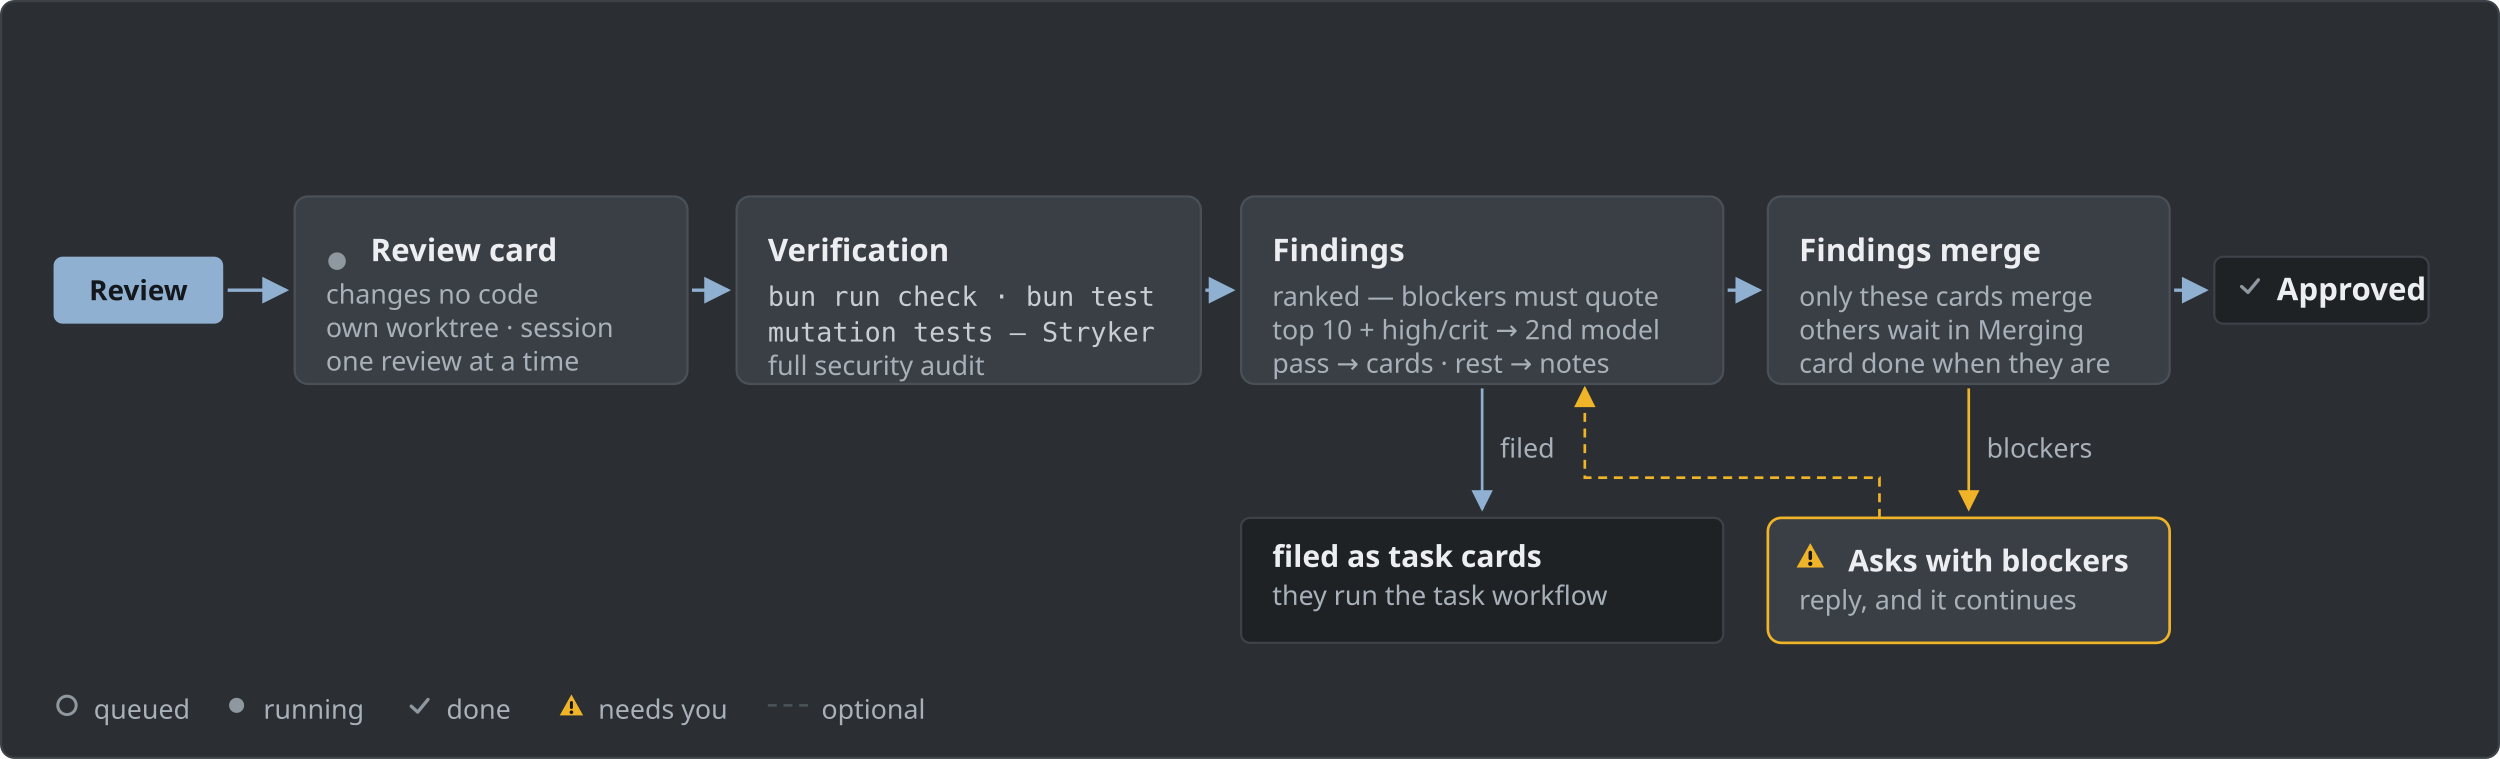
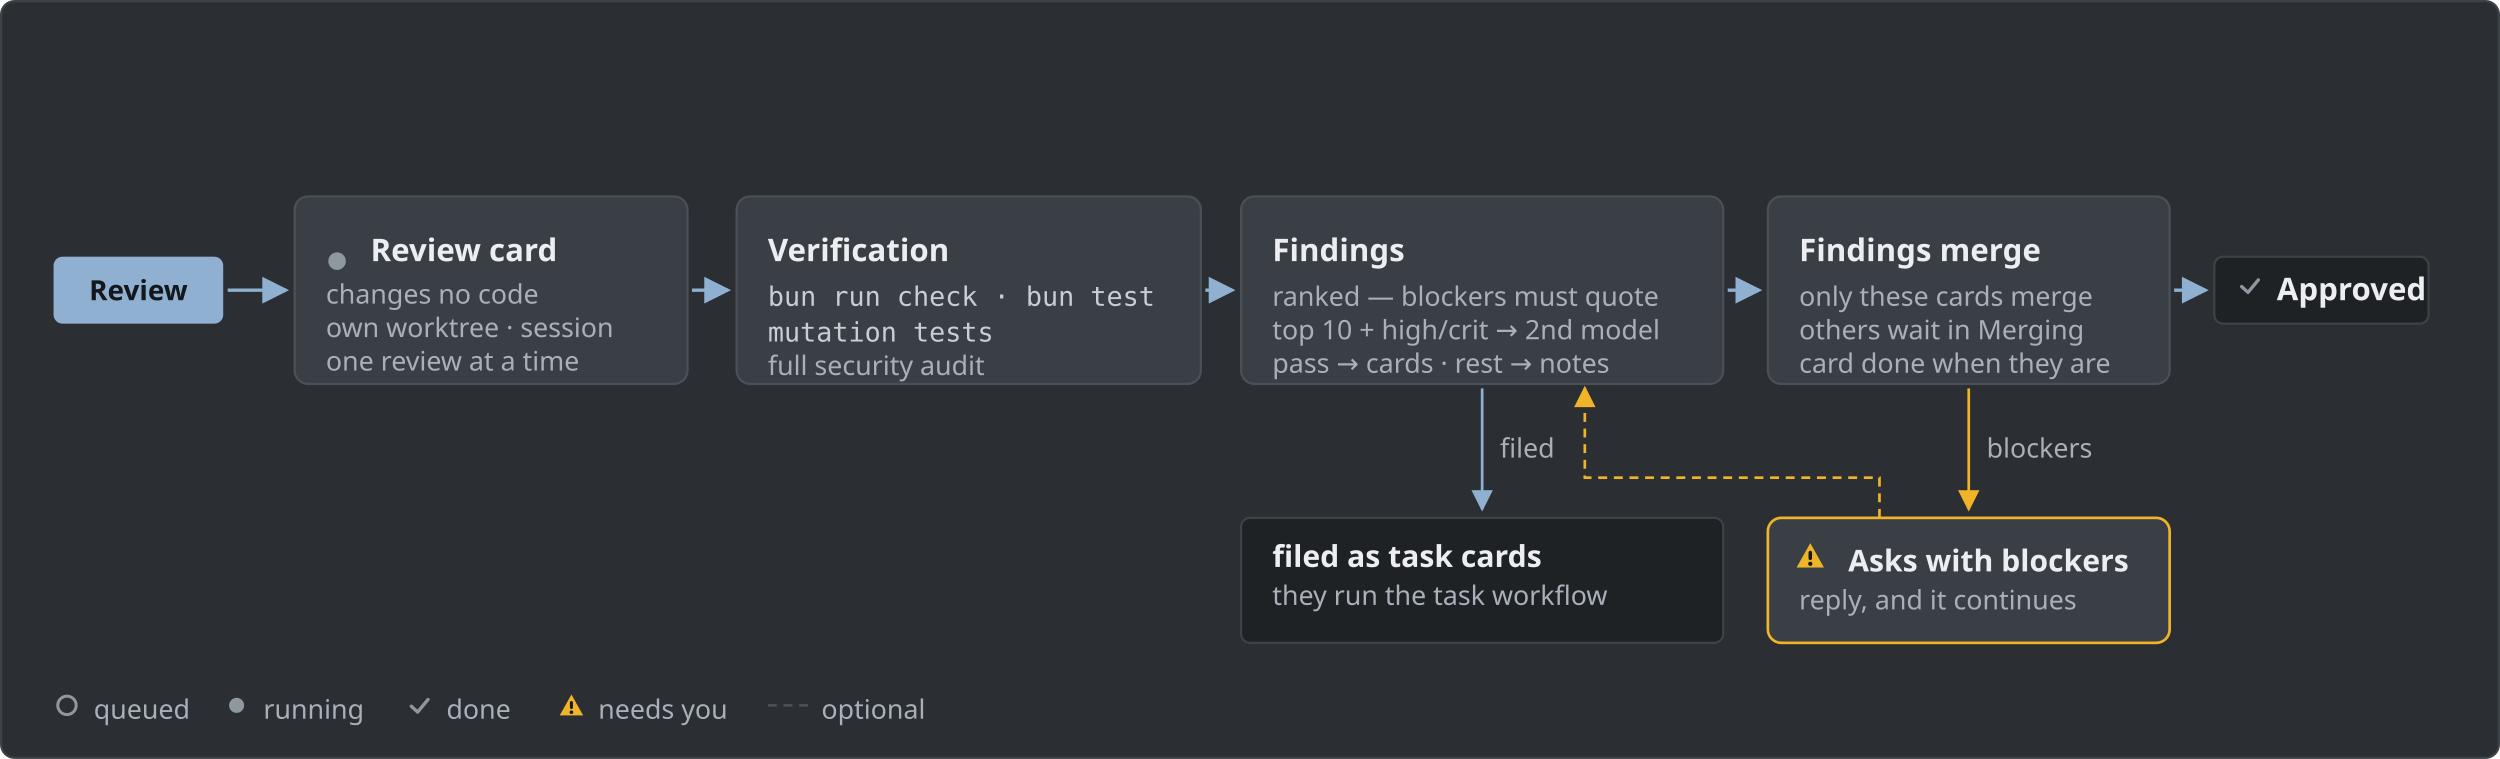
<svg xmlns="http://www.w3.org/2000/svg" viewBox="0 0 1120 340" role="img" aria-labelledby="t" class="wf">
  <defs>
    <style>
      .wf text{font-family:'Segoe UI Variable Text','Segoe UI',system-ui,sans-serif}
      .wf .n{fill:#eceef1;font-size:14px;font-weight:600}
      .wf .n13{fill:#eceef1;font-size:13.5px;font-weight:600}
      .wf .s{fill:#a8b0b9;font-size:12px}
      .wf .m{fill:#c9ced4;font-size:12px;font-family:'Cascadia Code',ui-monospace,Menlo,Consolas,monospace}
      .wf .lg{fill:#a8b0b9;font-size:12px}
      .wf .bt{fill:#14181d;font-size:12.5px;font-weight:600}
    </style>
    <marker id="a" viewBox="0 0 8 8" refX="7" refY="4" markerWidth="8" markerHeight="8" orient="auto">
      <path d="M0 0L8 4L0 8z" fill="#8fb0d0" />
    </marker>
    <marker id="aa" viewBox="0 0 8 8" refX="7" refY="4" markerWidth="8" markerHeight="8" orient="auto">
      <path d="M0 0L8 4L0 8z" fill="#f0b429" />
    </marker>
    <g id="g-ring">
      <circle cx="8" cy="8" r="5.5" fill="none" stroke="#8f979f" stroke-width="1.8" />
    </g>
    <g id="g-dot">
      <circle cx="8" cy="8" r="4.5" fill="#8f979f" />
    </g>
    <g id="g-check">
      <path d="M3 8.5L6.8 12L13 4.5" fill="none" stroke="#8f979f" stroke-width="2" stroke-linecap="round" stroke-linejoin="round" />
    </g>
    <g id="g-warn">
      <path d="M8 1.5L15 14H1z" fill="#f0b429" />
      <rect x="7.1" y="5.4" width="1.8" height="4.8" rx="0.9" fill="#14181d" />
      <circle cx="8" cy="12.1" r="1.1" fill="#14181d" />
    </g>
  </defs>
  <rect x="0.5" y="0.5" width="1119" height="339" rx="6" fill="#2b2e32" stroke="#3d4248" />
  <rect x="24" y="115" width="76" height="30" rx="4" fill="#8fb0d0" />
  <text x="62" y="134.5" text-anchor="middle" class="bt">Review</text>
  <line x1="102" y1="130" x2="128" y2="130" stroke="#8fb0d0" stroke-width="1.5" marker-end="url(#a)" />
  <rect id="wf-st-todo" x="132" y="88" width="176" height="84" rx="6" fill="#3a3f45" stroke="#4a5057" />
  <use href="#g-dot" transform="translate(144,110) scale(0.875)" />
  <text x="166" y="117" class="n">Review card</text>
  <text x="146" y="136" class="s">changes no code</text>
  <text x="146" y="151" class="s">own worktree · session</text>
  <text x="146" y="166" class="s">one review at a time</text>
  <line x1="310" y1="130" x2="326" y2="130" stroke="#8fb0d0" stroke-width="1.5" marker-end="url(#a)" />
  <rect id="wf-st-in_progress" x="330" y="88" width="208" height="84" rx="6" fill="#3a3f45" stroke="#4a5057" />
  <text x="344" y="117" class="n">Verification</text>
  <text x="344" y="137" class="m">bun run check · bun test</text>
-   <text x="344" y="153" class="m">mutation tests — Stryker</text>
+   <text x="344" y="153" class="m">mutation tests</text>
  <text x="344" y="168" class="s">full security audit</text>
  <line x1="540" y1="130" x2="552" y2="130" stroke="#8fb0d0" stroke-width="1.5" marker-end="url(#a)" />
  <rect x="556" y="88" width="216" height="84" rx="6" fill="#3a3f45" stroke="#4a5057" />
  <text x="570" y="117" class="n">Findings</text>
  <text x="570" y="137" class="s">ranked — blockers must quote</text>
  <text x="570" y="152" class="s">top 10 + high/crit → 2nd model</text>
  <text x="570" y="167" class="s">pass → cards · rest → notes</text>
  <line x1="774" y1="130" x2="788" y2="130" stroke="#8fb0d0" stroke-width="1.5" marker-end="url(#a)" />
  <rect id="wf-st-merging" x="792" y="88" width="180" height="84" rx="6" fill="#3a3f45" stroke="#4a5057" />
  <text x="806" y="117" class="n">Findings merge</text>
  <text x="806" y="137" class="s">only these cards merge</text>
  <text x="806" y="152" class="s">others wait in Merging</text>
  <text x="806" y="167" class="s">card done when they are</text>
  <line x1="974" y1="130" x2="988" y2="130" stroke="#8fb0d0" stroke-width="1.5" marker-end="url(#a)" />
  <rect id="wf-st-done" x="992" y="115" width="96" height="30" rx="4" fill="#1f2225" stroke="#3d4248" />
  <use href="#g-check" transform="translate(1002,122) scale(0.75)" />
  <text x="1020" y="134.5" class="n" font-size="12.5">Approved</text>
  <line x1="664" y1="174" x2="664" y2="228" stroke="#8fb0d0" stroke-width="1.2" marker-end="url(#a)" />
  <text x="672" y="205" class="s">filed</text>
  <rect x="556" y="232" width="216" height="56" rx="4" fill="#1f2225" stroke="#3d4248" />
  <text x="570" y="254" class="n13">filed as task cards</text>
  <text x="570" y="271" class="s">they run the task workflow</text>
  <line x1="882" y1="174" x2="882" y2="228" stroke="#f0b429" stroke-width="1.2" marker-end="url(#aa)" />
  <text x="890" y="205" class="s">blockers</text>
  <rect x="792" y="232" width="180" height="56" rx="6" fill="#3a3f45" stroke="#f0b429" stroke-width="1.2" />
  <use href="#g-warn" transform="translate(804,242) scale(0.875)" />
  <text x="828" y="256" class="n13">Asks with blockers</text>
  <text x="806" y="273" class="s">reply, and it continues</text>
  <polyline points="842,232 842,214 710,214 710,174" fill="none" stroke="#f0b429" stroke-width="1.2" stroke-dasharray="4 3" marker-end="url(#aa)" />
  <use href="#g-ring" transform="translate(24,310) scale(0.75)" />
  <text x="42" y="322" class="lg">queued</text>
  <use href="#g-dot" transform="translate(100,310) scale(0.75)" />
  <text x="118" y="322" class="lg">running</text>
  <use href="#g-check" transform="translate(182,310) scale(0.75)" />
  <text x="200" y="322" class="lg">done</text>
  <use href="#g-warn" transform="translate(250,310) scale(0.75)" />
  <text x="268" y="322" class="lg">needs you</text>
  <line x1="344" y1="316" x2="362" y2="316" stroke="#4a5057" stroke-width="1.2" stroke-dasharray="4 3" />
  <text x="368" y="322" class="lg">optional</text>
</svg>
